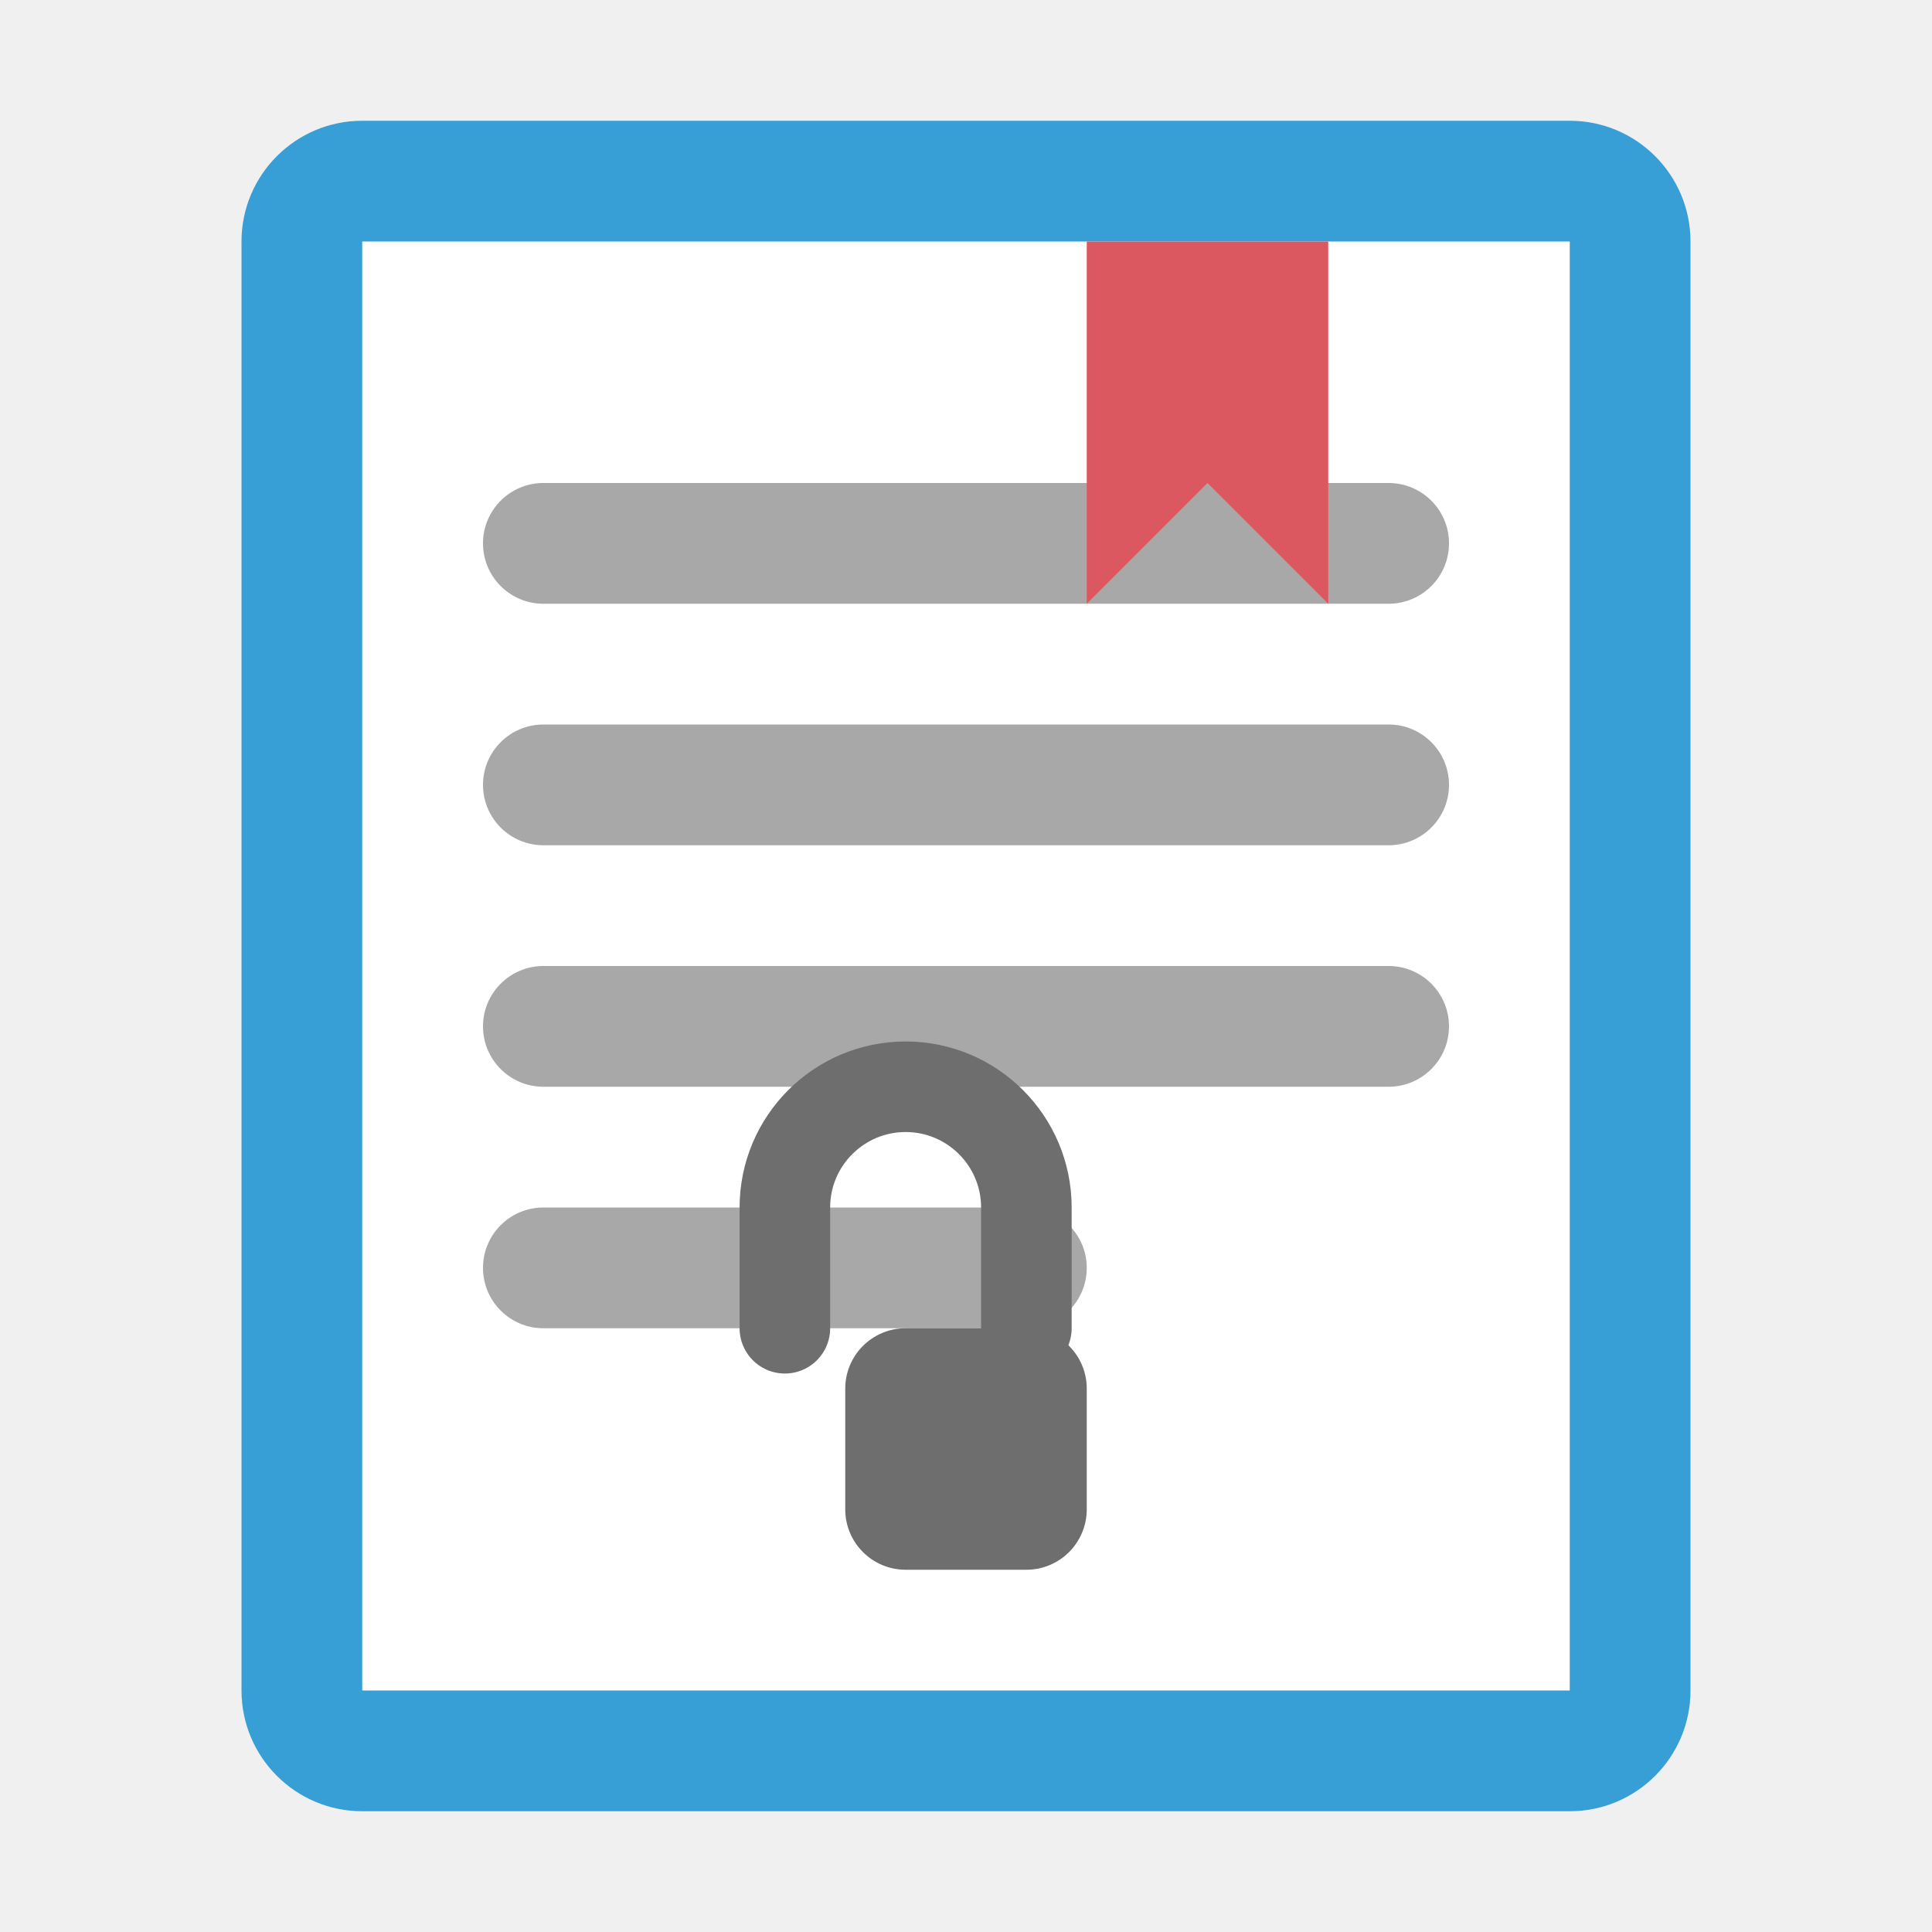
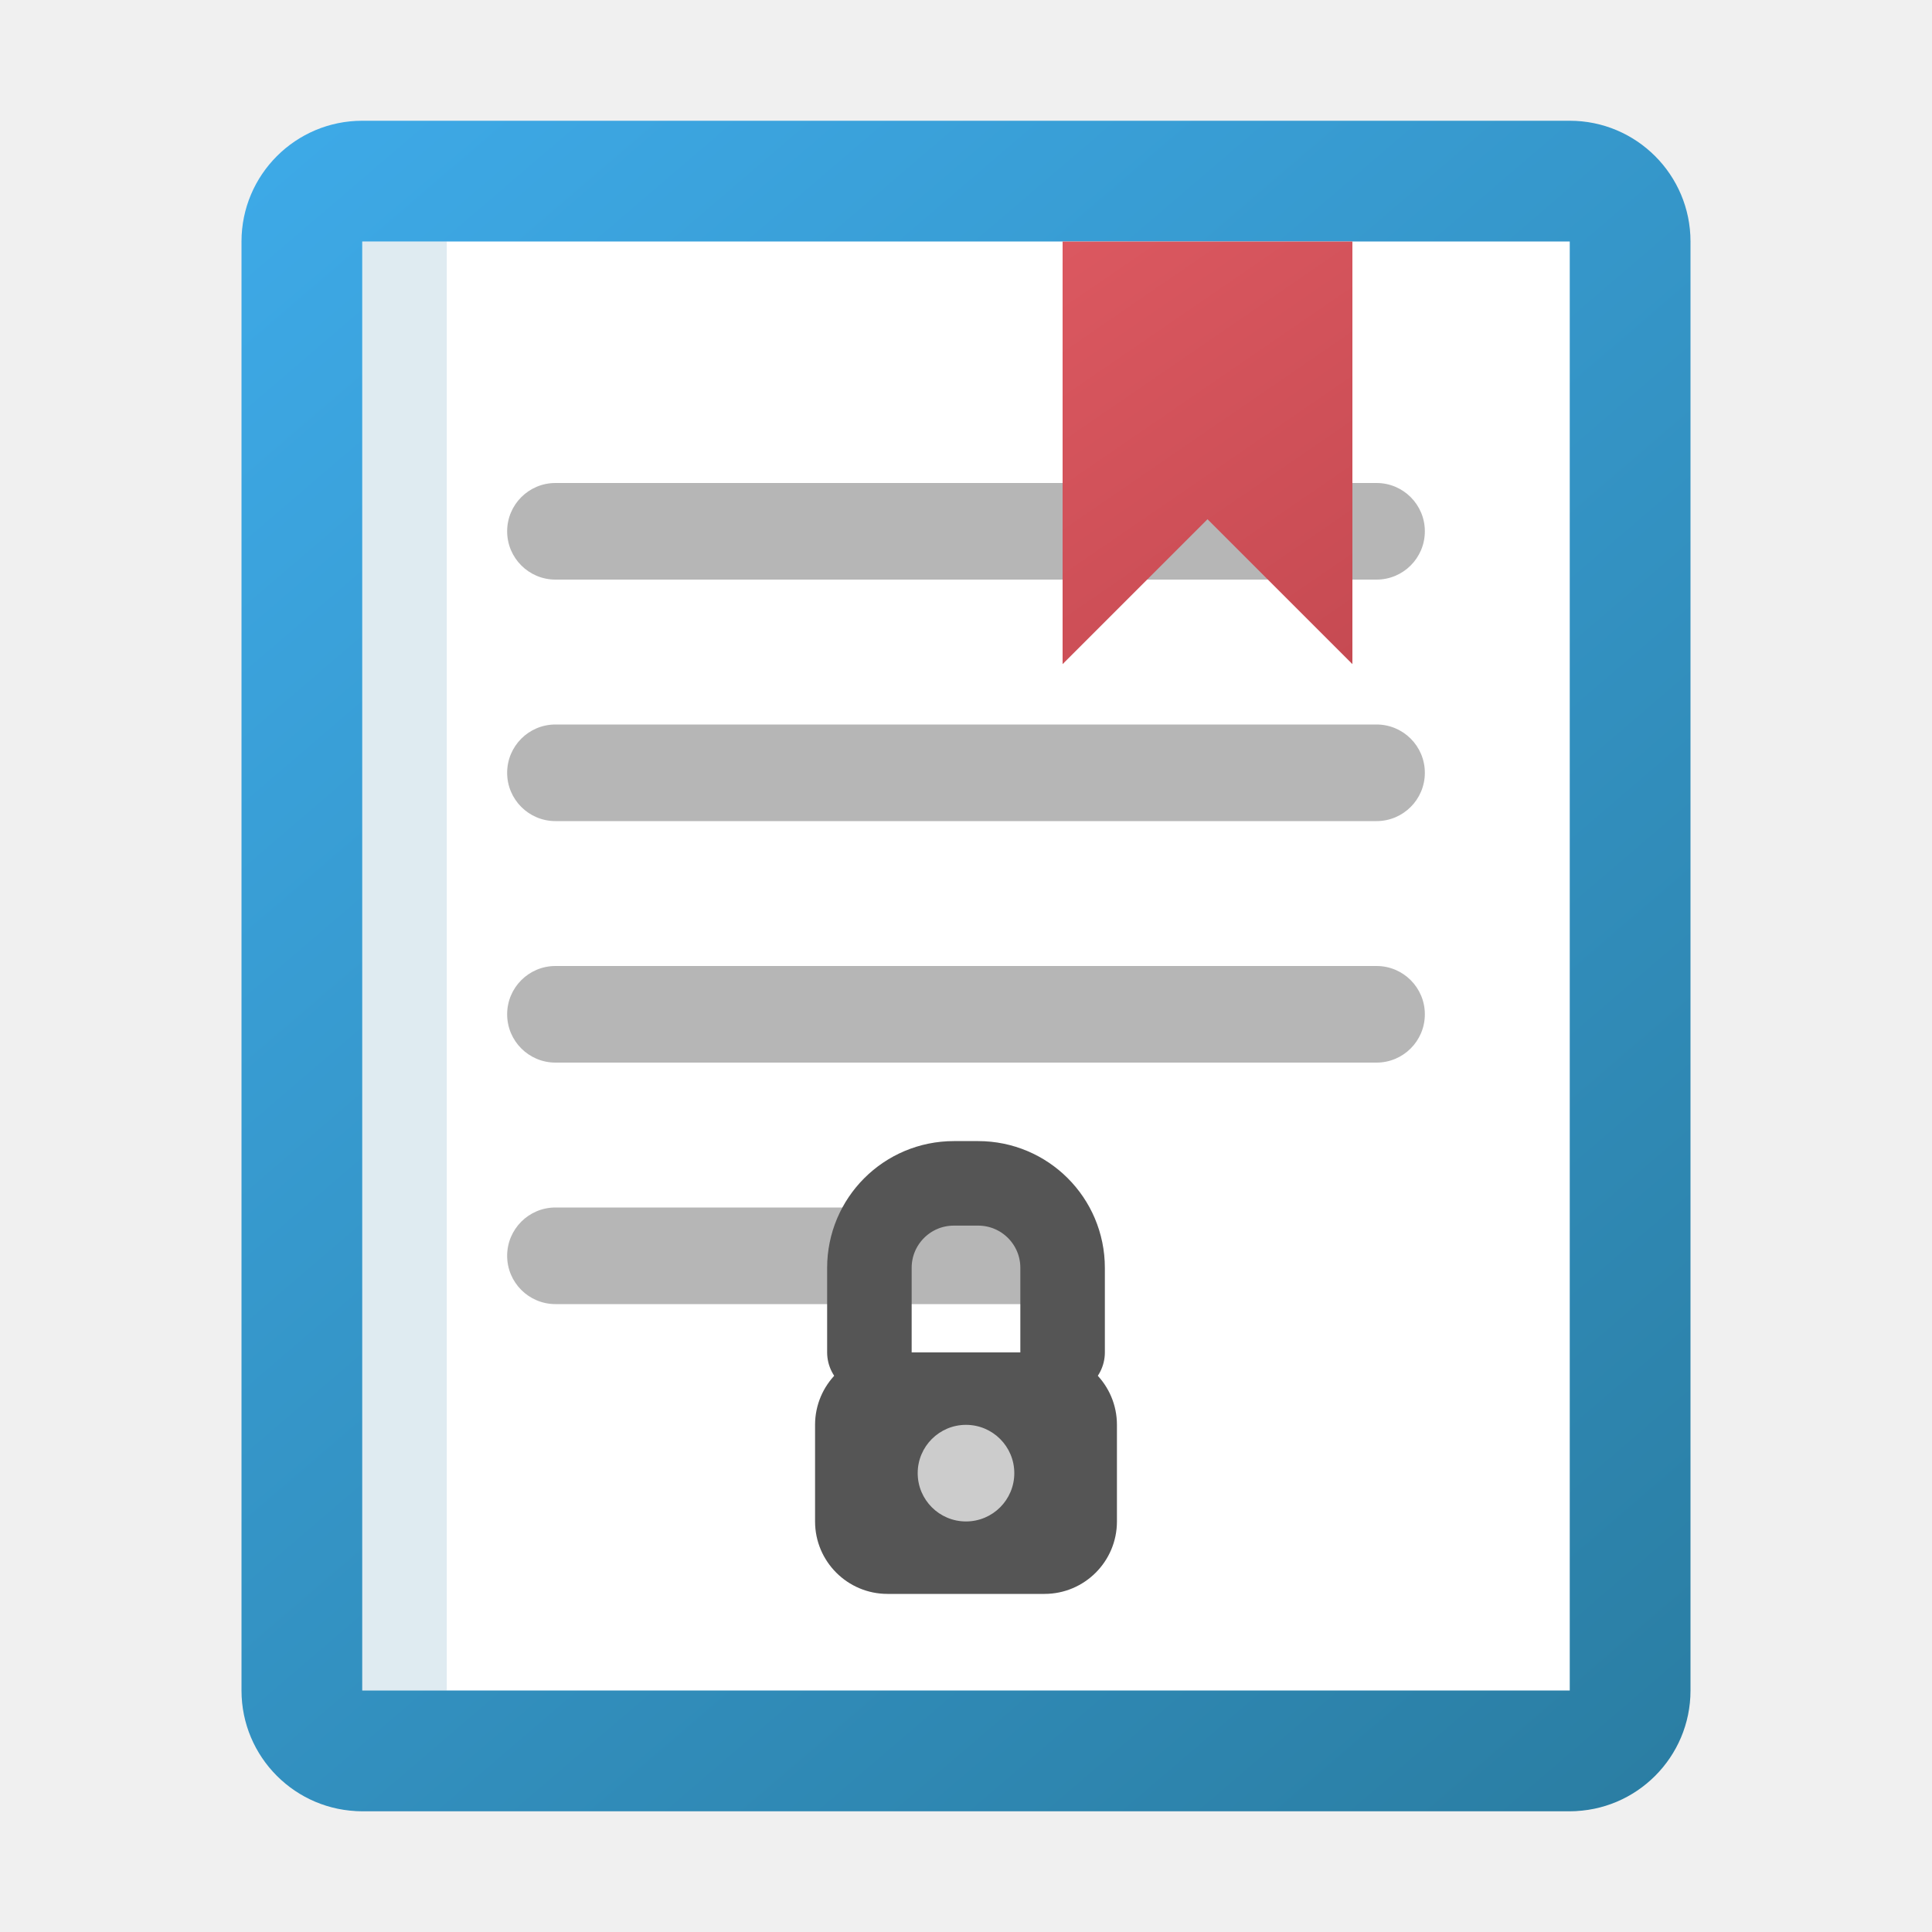
<svg xmlns="http://www.w3.org/2000/svg" width="16" height="16" viewBox="0 0 16 16" fill="none">
-   <path d="M2 2V14C2 14.552 2.448 15 3 15H13C13.552 15 14 14.552 14 14V2C14 1.448 13.552 1 13 1H3C2.448 1 2 1.448 2 2Z" fill="#389FD6" />
+   <path d="M2.5 2.5V14.5C2.5 14.776 2.724 15 3 15H13C13.276 15 13.5 14.776 13.5 14.5V2.5C13.5 2.224 13.276 2 13 2H3C2.724 2 2.5 2.224 2.5 2.5Z" fill="#2A7DA2" fill-opacity="0.3" />
+   <path d="M2 2V14C2 14.552 2.448 15 3 15H13C13.552 15 14 14.552 14 14V2C14 1.448 13.552 1 13 1H3C2.448 1 2 1.448 2 2Z" fill="url(#paint0_linear)" />
  <path d="M3 2H13V14H3V2Z" fill="#FFFFFF" />
-   <rect x="4" y="4" width="8" height="1" rx="0.5" fill="#6E6E6E" fill-opacity="0.6" />
-   <rect x="4" y="6" width="8" height="1" rx="0.5" fill="#6E6E6E" fill-opacity="0.6" />
-   <rect x="4" y="8" width="8" height="1" rx="0.5" fill="#6E6E6E" fill-opacity="0.6" />
-   <rect x="4" y="10" width="5" height="1" rx="0.5" fill="#6E6E6E" fill-opacity="0.6" />
-   <rect x="7" y="11" width="2" height="2" rx="0.5" fill="#6E6E6E" />
-   <path d="M6.5 11V10C6.5 9.448 6.948 9 7.5 9C8.052 9 8.5 9.448 8.5 10V11" stroke="#6E6E6E" stroke-width="0.75" stroke-linecap="round" />
-   <path d="M11 2V5L10 4L9 5V2H11Z" fill="#DB5860" />
+   <rect x="3" y="2" width="0.7" height="12" fill="#2A7DA2" fill-opacity="0.15" />
+   <rect x="4.2" y="4" width="7.6" height="0.8" rx="0.4" fill="#6E6E6E" fill-opacity="0.5" />
+   <rect x="4.2" y="6" width="7.6" height="0.8" rx="0.4" fill="#6E6E6E" fill-opacity="0.5" />
+   <rect x="4.2" y="8" width="7.6" height="0.8" rx="0.4" fill="#6E6E6E" fill-opacity="0.5" />
+   <rect x="4.2" y="10" width="4.8" height="0.8" rx="0.4" fill="#6E6E6E" fill-opacity="0.5" />
+   <rect x="6.75" y="11.2" width="2.5" height="2" rx="0.6" fill="#555555" />
+   <path d="M7.2 11.2V10.5C7.2 10.113 7.513 9.8 7.9 9.8H8.1C8.487 9.8 8.8 10.113 8.8 10.5V11.2" stroke="#555555" stroke-width="0.7" stroke-linecap="round" />
+   <circle cx="8" cy="12.2" r="0.4" fill="#FFFFFF" fill-opacity="0.7" />
+   <path d="M11.2 2V5.5L10 4.3L8.8 5.5V2H11.2Z" fill="url(#paint1_linear)" />
+   <defs>
+     <linearGradient id="paint0_linear" x1="2" y1="1" x2="14" y2="15" gradientUnits="userSpaceOnUse">
+       <stop offset="0" stop-color="#3EAAE8" />
+       <stop offset="1" stop-color="#2A7DA2" />
+     </linearGradient>
+     <linearGradient id="paint1_linear" x1="8.8" y1="2" x2="11.2" y2="5.5" gradientUnits="userSpaceOnUse">
+       <stop offset="0" stop-color="#DB5860" />
+       <stop offset="1" stop-color="#C64A52" />
+     </linearGradient>
+   </defs>
</svg>
